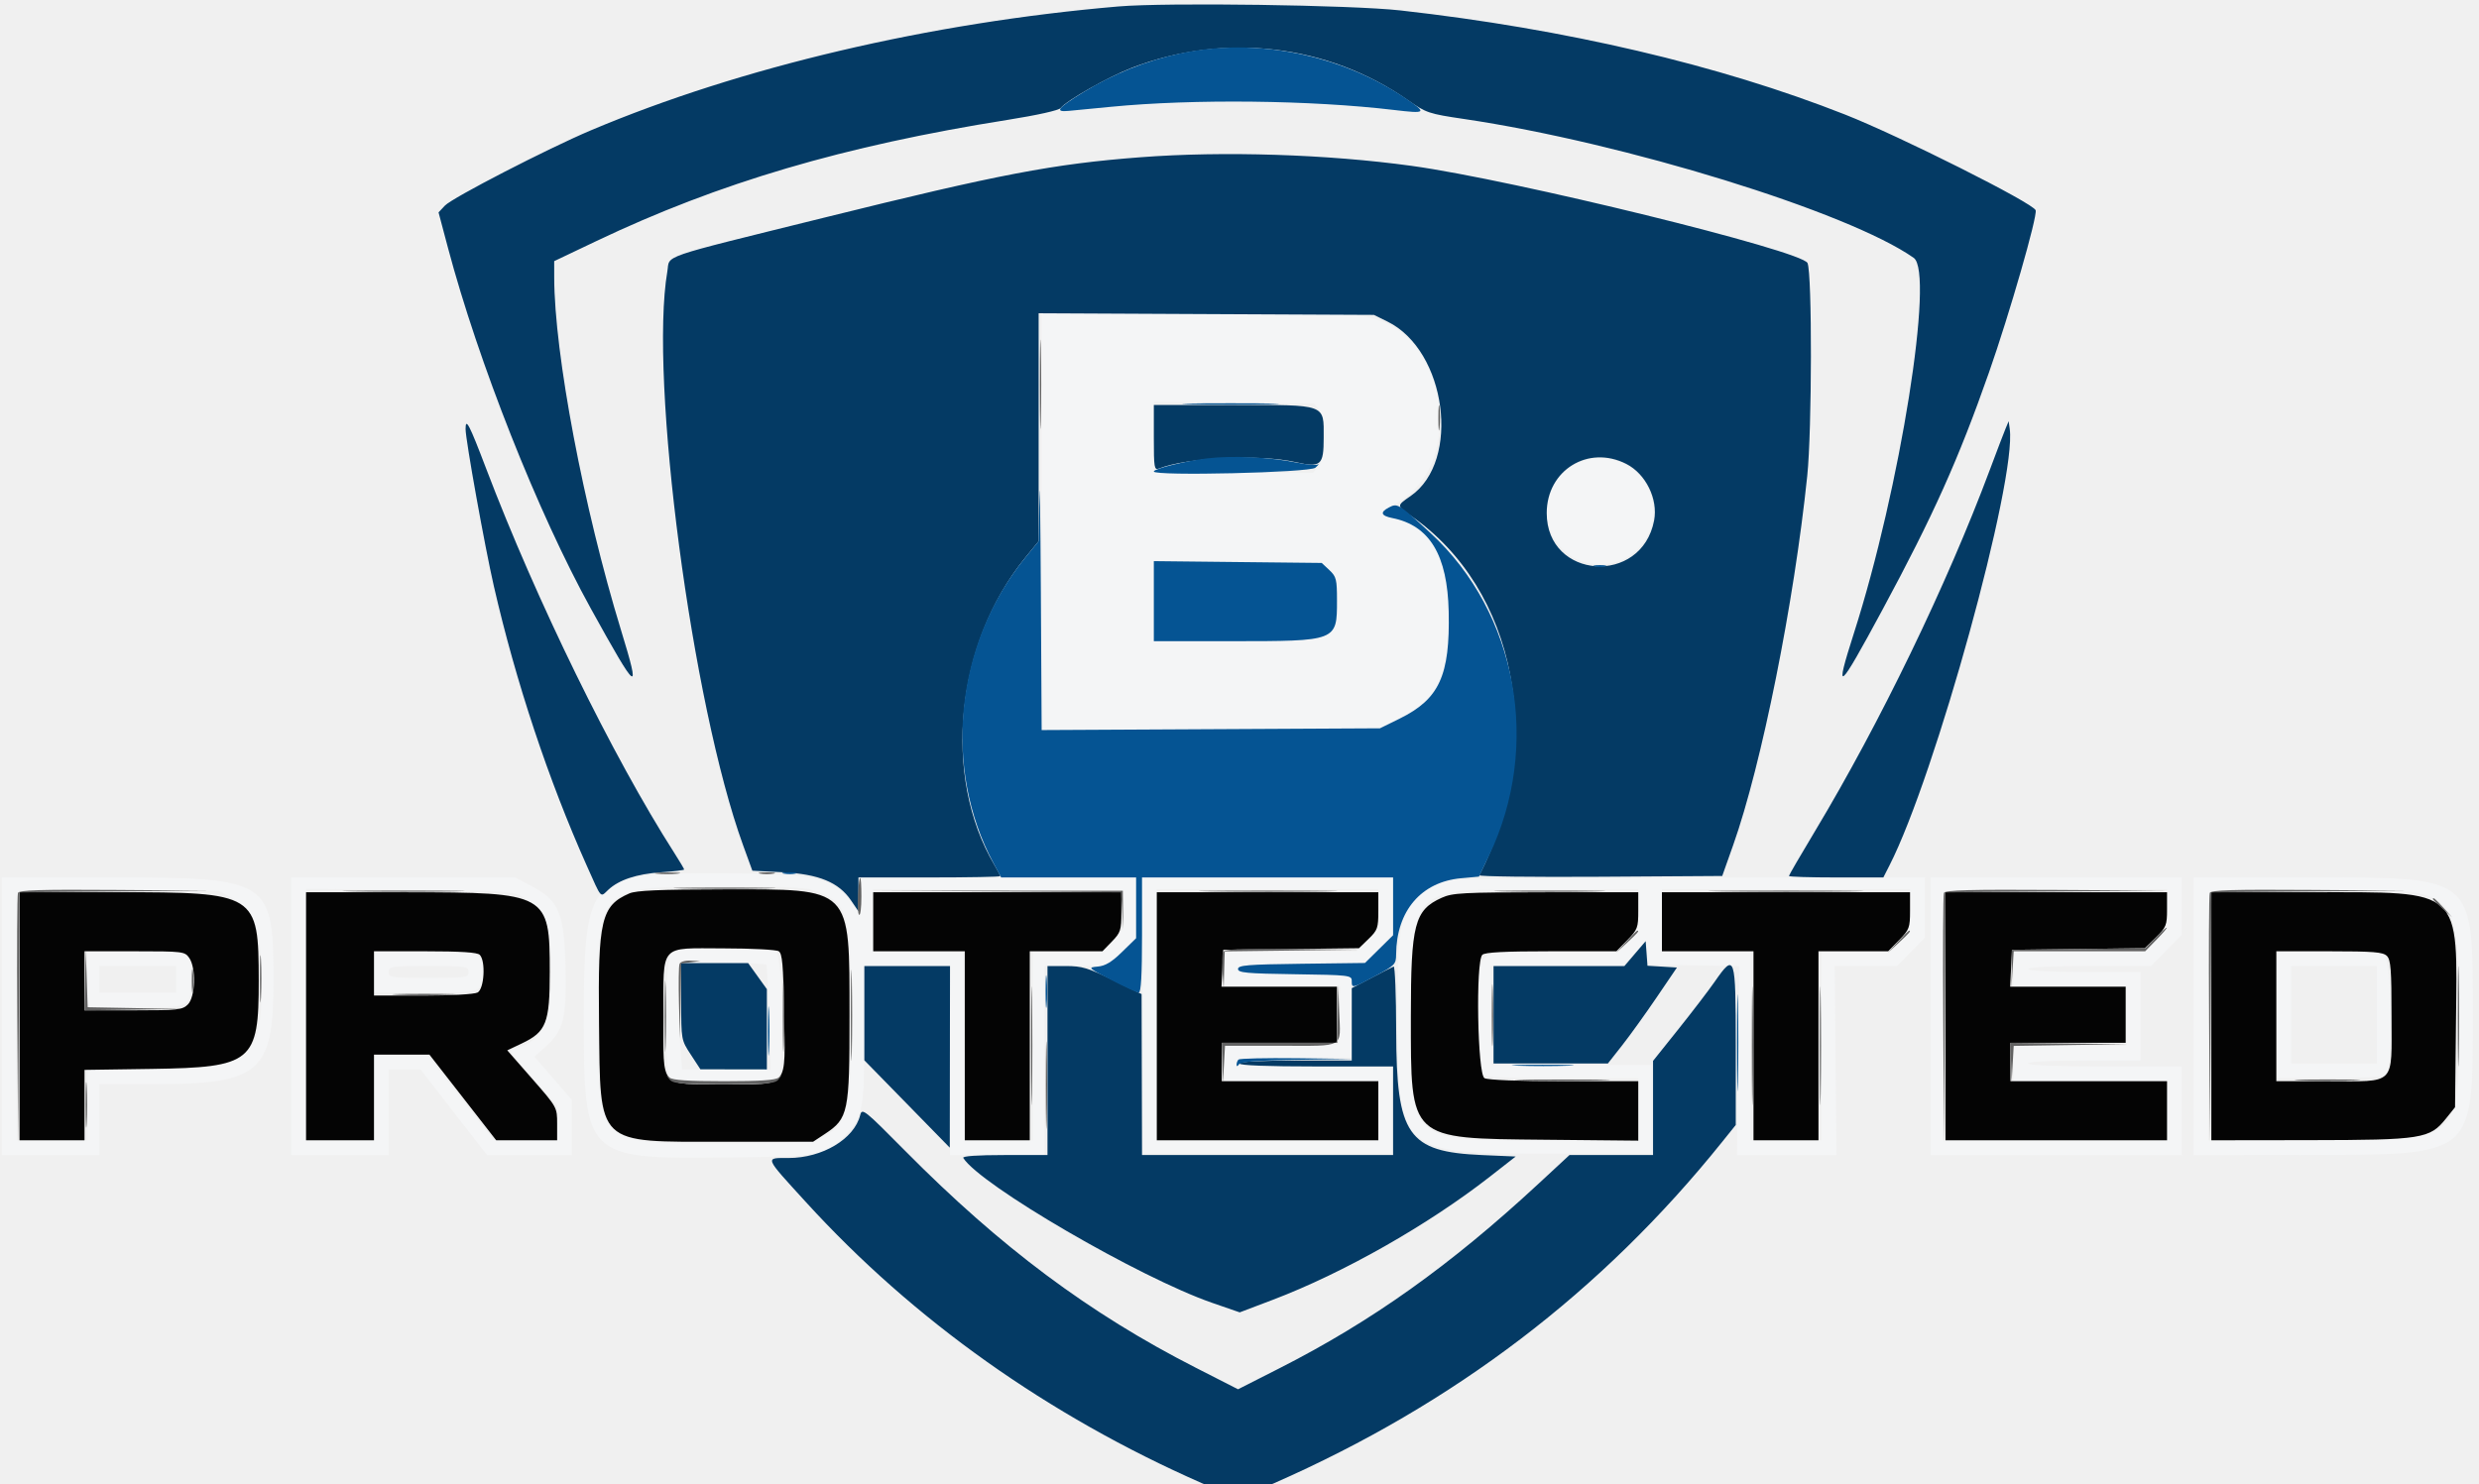
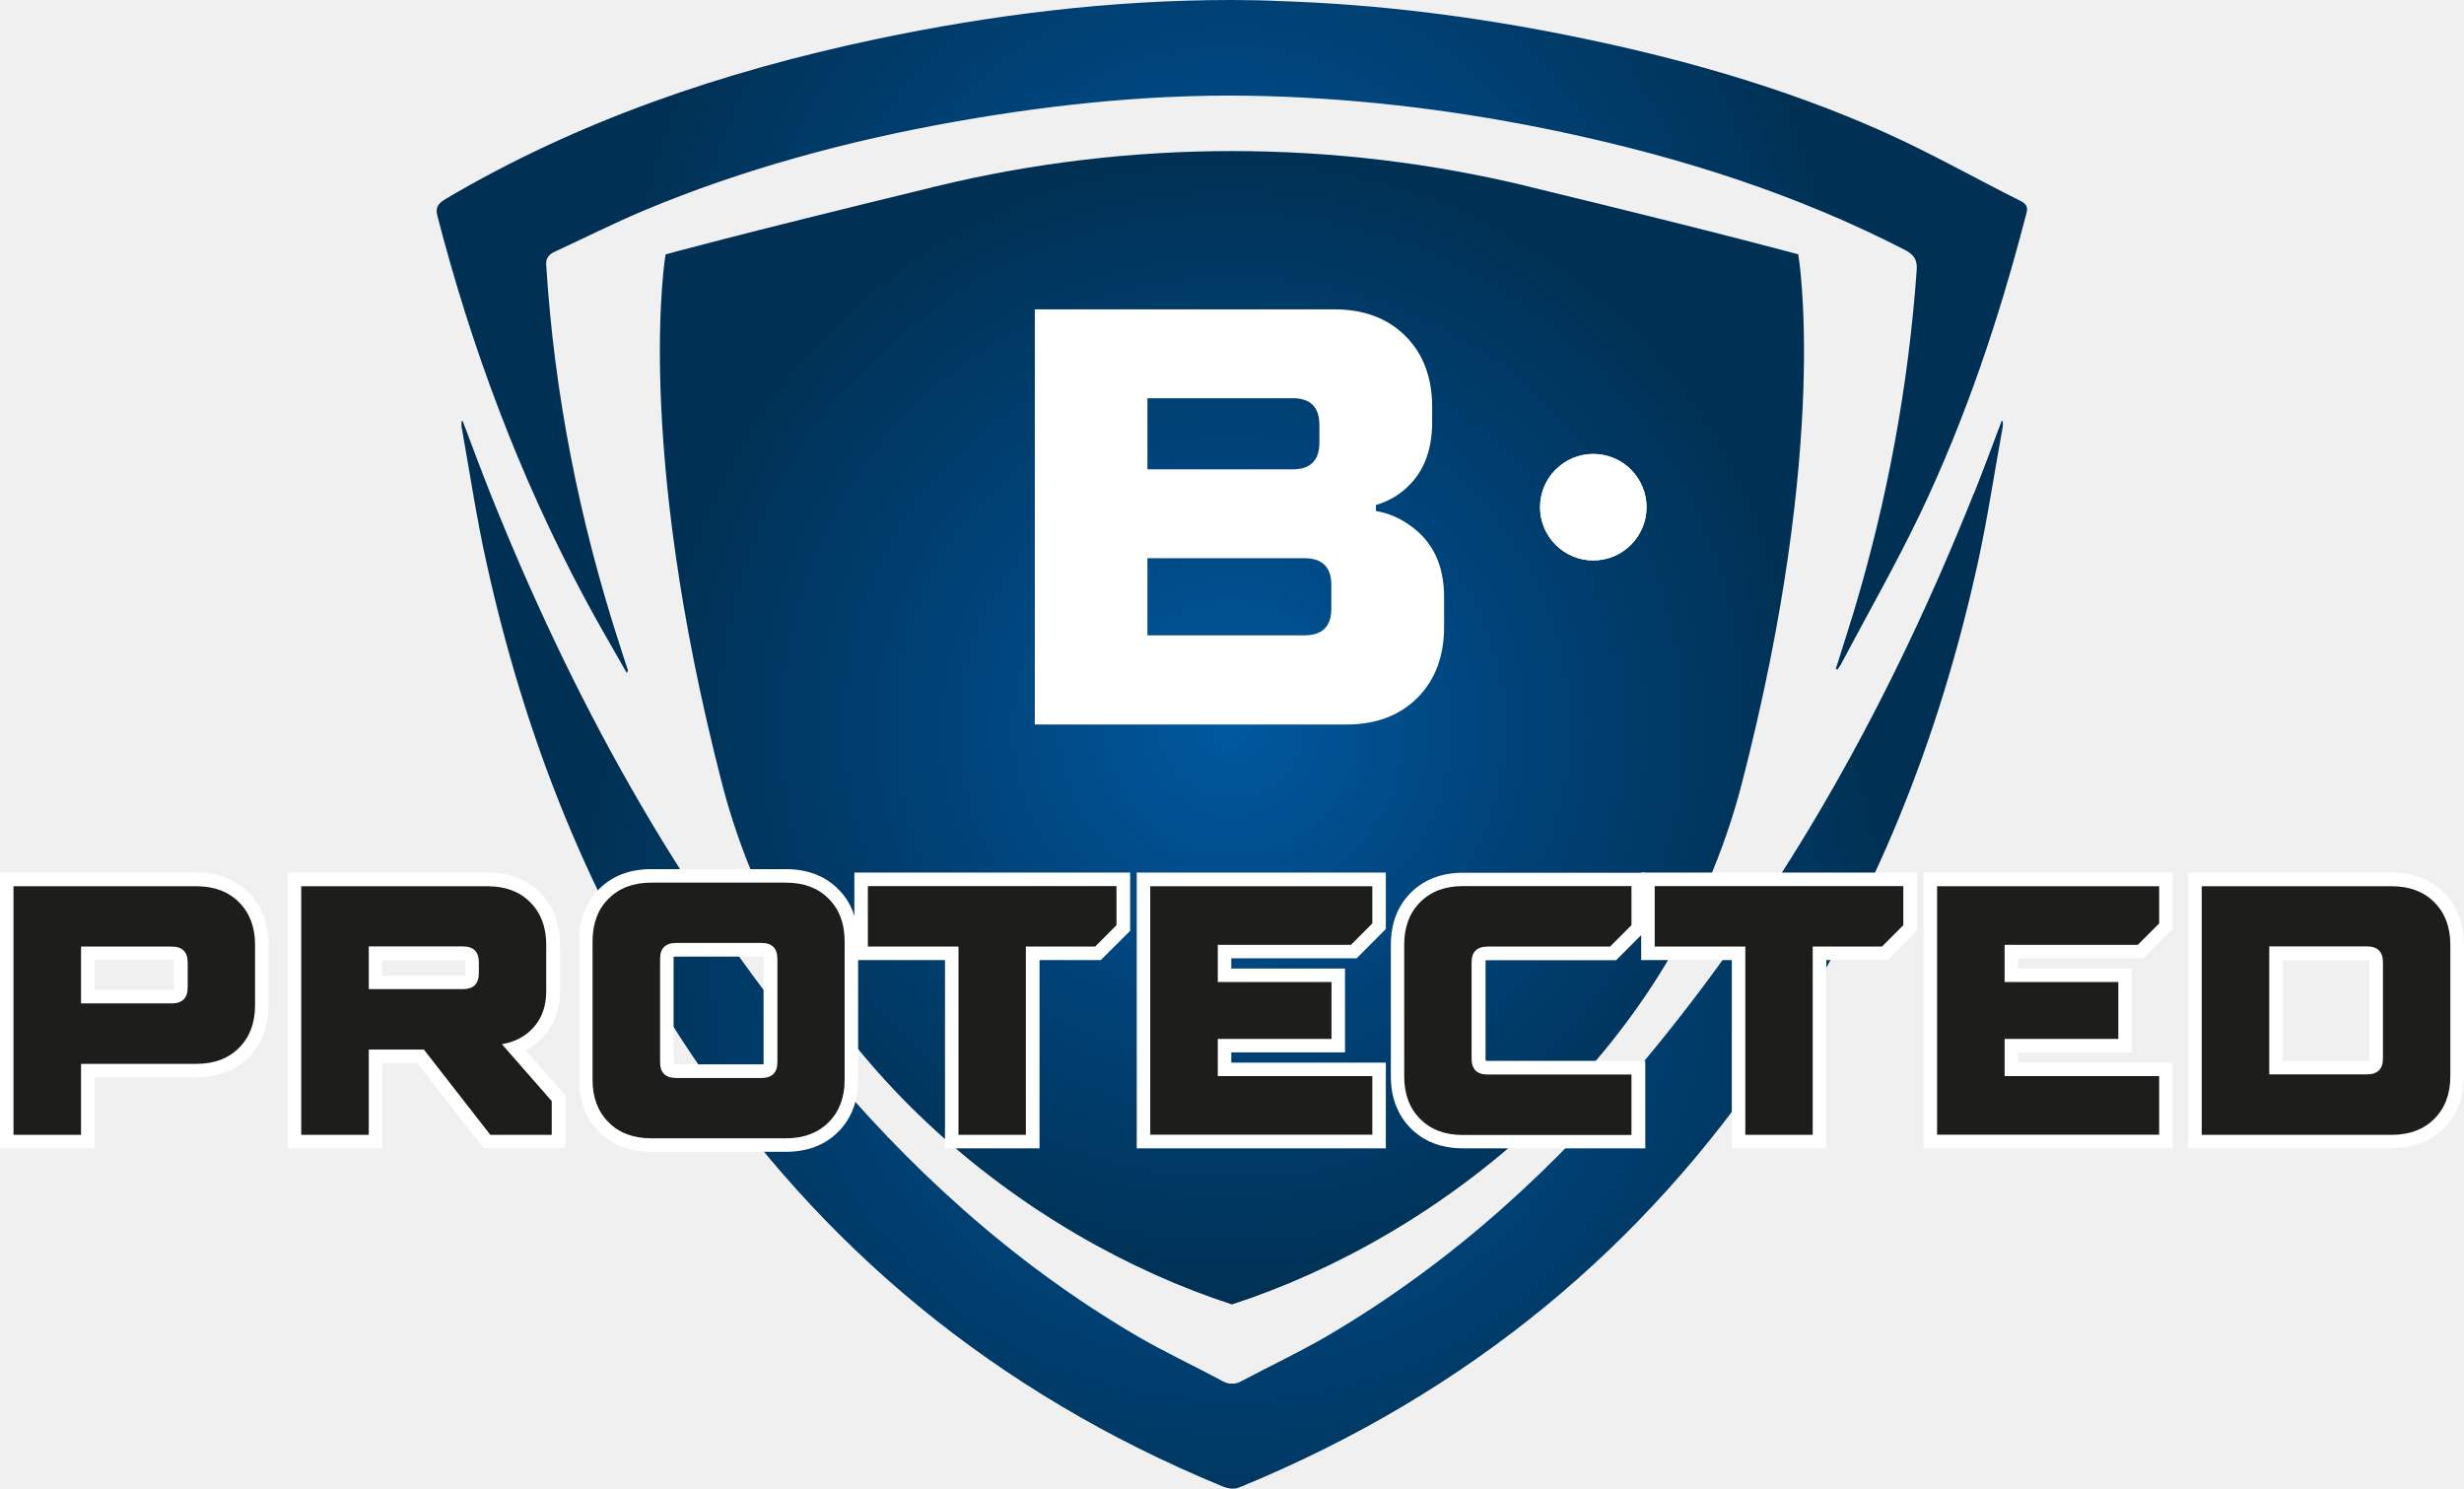
- <svg xmlns="http://www.w3.org/2000/svg" id="svg" version="1.1" width="284" height="170" viewBox="58, 114, 284, 170">
-   <g id="svgg">
-     <path id="path0" d="M177.327 173.789 L 177.327 197.662 196.708 197.562 L 216.090 197.462 218.354 196.347 C 222.895 194.111,224.138 191.393,223.971 184.067 C 223.823 177.614,221.776 174.220,217.518 173.368 C 216.009 173.066,216.119 172.724,218.079 171.618 C 225.646 167.347,224.072 153.192,215.743 150.619 C 213.557 149.944,212.739 149.915,195.396 149.915 L 177.327 149.915 177.327 173.789 M209.167 161.036 C 210.119 162.211,210.085 166.062,209.112 167.298 L 208.411 168.190 199.299 168.190 L 190.186 168.190 190.186 164.113 L 190.186 160.037 199.354 160.137 L 208.521 160.237 209.167 161.036 M238.512 167.188 C 232.831 170.189,234.909 178.680,241.324 178.680 C 246.698 178.680,249.428 172.337,245.748 168.402 C 243.927 166.453,240.873 165.941,238.512 167.188 M210.295 179.331 C 211.090 180.079,211.168 180.390,211.168 182.822 C 211.168 187.480,211.183 187.474,199.069 187.477 L 190.186 187.479 190.186 182.891 L 190.186 178.303 199.804 178.407 L 209.422 178.511 210.295 179.331 M133.672 214.176 C 125.672 214.759,124.870 216.263,124.881 230.665 C 124.892 246.691,125.019 246.815,141.142 246.638 C 152.110 246.518,152.478 246.455,154.588 244.345 C 156.881 242.052,157.022 241.372,157.022 232.593 L 157.022 224.704 161.929 224.704 L 166.836 224.704 166.836 235.533 L 166.836 246.362 172.250 246.362 L 177.665 246.362 177.665 235.533 L 177.665 224.704 181.233 224.704 L 184.801 224.704 186.478 223.135 L 188.156 221.566 188.156 218.059 L 188.156 214.552 172.420 214.552 L 156.684 214.552 156.664 216.836 C 156.647 218.743,156.577 219.014,156.241 218.476 C 153.947 214.809,152.537 214.313,143.824 214.106 C 140.008 214.016,135.440 214.047,133.672 214.176 M58.206 230.457 L 58.206 246.362 63.790 246.362 L 69.374 246.362 69.374 242.301 L 69.374 238.240 75.823 238.240 C 87.727 238.240,89.319 236.869,89.333 226.604 C 89.348 214.801,88.967 214.552,70.900 214.552 L 58.206 214.552 58.206 230.457 M91.371 230.457 L 91.371 246.362 96.954 246.362 L 102.538 246.362 102.538 241.455 L 102.538 236.548 104.355 236.548 L 106.171 236.548 109.983 241.455 L 113.795 246.362 118.657 246.362 L 123.519 246.362 123.519 243.205 L 123.519 240.047 121.373 237.572 L 119.226 235.097 120.507 233.940 C 122.569 232.077,122.911 230.708,122.783 224.815 C 122.650 218.646,122.022 217.168,118.822 215.497 L 117.012 214.552 104.191 214.552 L 91.371 214.552 91.371 230.457 M188.914 230.372 L 189.002 246.193 203.215 246.193 L 217.428 246.193 217.428 241.286 L 217.428 236.379 208.545 236.289 C 200.959 236.212,199.662 236.125,199.662 235.697 C 199.662 235.270,200.653 235.195,206.261 235.195 L 212.860 235.195 212.860 230.464 L 212.860 225.734 206.345 225.642 C 200.821 225.564,199.831 225.473,199.831 225.042 C 199.831 224.610,200.910 224.521,207.151 224.444 L 214.471 224.353 216.034 222.681 L 217.597 221.010 217.597 217.781 L 217.597 214.552 203.212 214.552 L 188.826 214.552 188.914 230.372 M223.265 215.034 C 218.602 216.698,218.105 218.153,218.105 230.118 C 218.105 246.207,218.089 246.193,235.871 246.193 L 247.208 246.193 247.208 241.117 L 247.208 236.041 238.071 236.041 L 228.934 236.041 228.841 230.372 L 228.748 224.704 236.302 224.704 L 243.856 224.704 245.194 223.330 L 246.531 221.956 246.701 223.245 L 246.870 224.535 252.073 224.628 L 257.277 224.722 257.131 235.542 L 256.985 246.362 262.685 246.362 L 268.386 246.362 268.288 235.533 L 268.190 224.703 271.756 224.704 L 275.322 224.704 276.916 223.085 L 278.511 221.466 278.511 218.009 L 278.511 214.552 251.523 214.566 C 229.863 214.578,224.284 214.671,223.265 215.034 M279.188 230.457 L 279.188 246.362 293.570 246.362 L 307.953 246.362 307.953 241.286 L 307.953 236.210 299.154 236.210 C 293.514 236.210,290.355 236.088,290.355 235.871 C 290.355 235.658,292.724 235.533,296.785 235.533 L 303.215 235.533 303.215 230.457 L 303.215 225.381 296.785 225.381 C 292.724 225.381,290.355 225.256,290.355 225.042 C 290.355 224.828,292.925 224.704,297.389 224.704 L 304.422 224.704 306.188 222.917 L 307.953 221.129 307.953 217.840 L 307.953 214.552 293.570 214.552 L 279.188 214.552 279.188 230.457 M309.306 230.457 L 309.306 246.362 322.081 246.347 C 341.664 246.324,341.286 246.641,341.286 230.288 C 341.286 214.159,341.759 214.552,322.346 214.552 L 309.306 214.552 309.306 230.457 M150.965 215.957 C 155.163 217.381,155.499 218.405,155.499 229.780 C 155.499 245.333,155.809 245.008,140.980 245.008 C 126.128 245.008,126.565 245.455,126.565 230.285 C 126.565 215.319,126.257 215.637,140.812 215.594 C 146.787 215.576,150.201 215.698,150.965 215.957 M84.598 216.925 C 87.113 218.333,87.768 219.932,87.929 225.060 C 88.253 235.370,86.986 236.529,75.381 236.541 L 68.020 236.548 68.020 240.609 L 68.020 244.670 63.959 244.670 L 59.898 244.670 59.898 230.513 C 59.898 222.727,60.009 216.246,60.144 216.111 C 60.279 215.976,65.495 215.912,71.735 215.970 L 83.080 216.074 84.598 216.925 M117.597 216.636 C 120.531 218.261,121.151 219.790,121.151 225.414 C 121.151 231.095,120.142 233.317,117.233 234.047 C 116.139 234.321,116.048 234.149,119.120 237.625 L 121.827 240.689 121.827 242.680 L 121.827 244.670 118.190 244.646 L 114.552 244.622 110.823 239.824 L 107.094 235.025 103.970 234.928 L 100.846 234.831 100.846 239.750 L 100.846 244.670 96.954 244.670 L 93.063 244.670 93.063 230.268 L 93.063 215.865 104.822 215.970 C 115.018 216.061,116.717 216.149,117.597 216.636 M186.735 218.242 C 186.834 220.346,186.800 220.447,185.566 221.711 L 184.296 223.012 180.304 223.012 L 176.311 223.012 176.311 233.841 L 176.311 244.670 172.424 244.670 L 168.537 244.670 168.448 233.926 L 168.359 223.181 163.198 223.088 L 158.037 222.994 158.037 219.446 L 158.037 215.898 172.335 215.986 L 186.633 216.074 186.735 218.242 M215.905 218.175 C 215.905 220.337,215.845 220.507,214.652 221.729 L 213.399 223.012 205.853 223.012 L 198.308 223.012 198.308 225.042 L 198.308 227.073 204.919 227.073 L 211.530 227.073 211.434 230.372 L 211.337 233.672 204.822 233.764 L 198.308 233.856 198.308 235.879 L 198.308 237.902 207.107 237.902 L 215.905 237.902 215.905 241.286 L 215.905 244.670 203.215 244.670 L 190.525 244.670 190.525 230.288 L 190.525 215.905 203.215 215.905 L 215.905 215.905 215.905 218.175 M245.685 218.343 C 245.685 220.626,245.617 220.851,244.604 221.896 L 243.522 223.012 236.219 223.012 C 226.568 223.012,227.411 222.304,227.411 230.408 C 227.411 234.891,227.530 236.870,227.817 237.157 C 228.112 237.452,230.615 237.563,236.954 237.563 L 245.685 237.563 245.685 241.117 L 245.685 244.670 235.110 244.663 C 219.147 244.651,219.628 245.098,219.628 230.288 C 219.628 219.169,220.238 217.206,223.949 216.388 C 224.457 216.276,225.025 216.134,225.212 216.072 C 225.398 216.009,230.080 215.947,235.618 215.932 L 245.685 215.905 245.685 218.343 M276.819 218.343 C 276.819 220.626,276.750 220.851,275.737 221.896 L 274.656 223.012 270.661 223.012 L 266.667 223.012 266.667 233.841 L 266.667 244.670 262.606 244.670 L 258.545 244.670 258.545 233.841 L 258.545 223.012 253.469 223.012 L 248.393 223.012 248.393 219.459 L 248.393 215.905 262.606 215.905 L 276.819 215.905 276.819 218.343 M306.261 218.175 C 306.261 220.337,306.201 220.507,305.007 221.729 L 303.754 223.012 296.209 223.012 L 288.663 223.012 288.663 225.042 L 288.663 227.073 295.093 227.073 L 301.523 227.073 301.523 230.457 L 301.523 233.841 295.093 233.841 L 288.663 233.841 288.663 235.871 L 288.663 237.902 297.462 237.902 L 306.261 237.902 306.261 241.286 L 306.261 244.670 293.401 244.670 L 280.541 244.670 280.541 230.513 C 280.541 222.727,280.643 216.255,280.767 216.131 C 280.891 216.007,286.678 215.905,293.627 215.905 L 306.261 215.905 306.261 218.175 M334.755 216.289 C 339.158 217.232,339.767 218.987,339.735 230.626 C 339.696 245.074,340.182 244.670,322.854 244.670 L 310.998 244.670 310.998 230.513 C 310.998 222.727,311.100 216.255,311.224 216.131 C 311.623 215.732,332.820 215.875,334.755 216.289 M134.941 223.039 C 134.196 223.473,134.024 236.765,134.755 237.496 C 135.039 237.780,136.898 237.902,140.948 237.902 C 144.997 237.902,146.856 237.780,147.140 237.496 C 147.921 236.715,147.694 223.453,146.892 223.024 C 146.040 222.568,135.727 222.581,134.941 223.039 M68.020 226.227 L 68.020 229.442 73.536 229.442 C 80.032 229.442,79.865 229.528,79.865 226.171 C 79.865 222.993,79.903 223.012,73.288 223.012 L 68.020 223.012 68.020 226.227 M100.846 225.359 L 100.846 227.750 106.701 227.750 C 113.238 227.750,113.370 227.706,113.362 225.567 C 113.353 223.175,113.402 223.193,106.781 223.075 L 100.846 222.968 100.846 225.359 M319.007 223.237 C 318.883 223.362,318.782 226.636,318.782 230.513 L 318.782 237.563 324.788 237.558 C 328.092 237.555,331.024 237.409,331.303 237.232 C 332.179 236.678,332.043 224.142,331.154 223.492 C 330.464 222.988,319.487 222.757,319.007 223.237 M145.798 224.549 C 145.860 224.603,145.997 227.325,146.103 230.598 L 146.295 236.548 141.218 236.548 L 136.141 236.548 135.924 233.756 C 135.660 230.371,135.634 224.546,135.881 224.299 C 136.059 224.121,145.582 224.362,145.798 224.549 M78.173 226.227 L 78.173 227.750 73.773 227.750 L 69.374 227.750 69.374 226.227 L 69.374 224.704 73.773 224.704 L 78.173 224.704 78.173 226.227 M111.675 225.381 C 111.675 226.024,111.450 226.058,107.107 226.058 C 102.764 226.058,102.538 226.024,102.538 225.381 C 102.538 224.737,102.764 224.704,107.107 224.704 C 111.450 224.704,111.675 224.737,111.675 225.381 M330.288 230.288 L 330.288 235.871 325.381 235.871 L 320.474 235.871 320.474 230.288 L 320.474 224.704 325.381 224.704 L 330.288 224.704 330.288 230.288 " stroke="none" fill="#f4f5f6" fill-rule="evenodd" />
-     <path id="path1" d="M186.125 114.740 C 164.535 116.588,142.853 121.682,125.689 128.937 C 120.725 131.036,109.814 136.663,108.972 137.559 L 108.241 138.337 109.306 142.350 C 112.803 155.526,119.628 172.769,125.697 183.756 C 131.078 193.498,131.461 193.771,129.147 186.217 C 124.863 172.226,121.507 154.517,121.492 145.821 L 121.489 143.926 126.311 141.630 C 140.373 134.934,154.688 130.714,173.425 127.739 C 176.821 127.200,179.311 126.644,179.517 126.378 C 180.181 125.520,184.941 122.826,187.641 121.782 C 198.239 117.680,210.101 119.065,219.289 125.475 C 221.389 126.940,221.681 127.039,225.719 127.635 C 244.071 130.348,269.786 138.292,277.242 143.552 C 279.627 145.234,275.683 170.011,270.404 186.509 C 268.101 193.705,268.557 193.340,273.632 183.926 C 279.478 173.083,282.363 166.654,285.861 156.684 C 288.203 150.006,291.430 138.790,291.209 138.095 C 290.952 137.285,275.684 129.616,269.374 127.127 C 254.951 121.440,237.367 117.320,218.443 115.196 C 212.860 114.569,191.620 114.269,186.125 114.740 M188.663 132.020 C 178.702 132.777,172.477 133.966,152.447 138.934 C 133.117 143.728,134.785 143.156,134.453 145.100 C 132.345 157.437,137.268 194.739,143.132 210.866 L 144.192 213.779 147.663 213.956 C 151.798 214.167,154.086 215.107,155.486 217.168 L 156.345 218.431 156.345 216.491 L 156.345 214.552 164.467 214.552 C 168.934 214.552,172.589 214.484,172.589 214.402 C 172.589 214.319,172.281 213.730,171.904 213.092 C 165.921 202.950,167.457 187.719,175.453 177.903 L 176.988 176.019 176.988 162.959 L 176.988 149.899 196.193 149.992 L 215.398 150.085 216.964 150.856 C 223.725 154.187,225.394 166.840,219.600 170.844 C 217.983 171.962,217.982 171.956,219.640 173.105 C 231.776 181.515,235.161 199.292,227.484 214.302 C 227.412 214.443,233.641 214.519,241.328 214.471 L 255.303 214.382 256.562 210.829 C 259.814 201.647,263.538 183.071,265.042 168.528 C 265.586 163.264,265.610 145.392,265.074 144.144 C 264.469 142.734,231.403 134.614,219.727 133.008 C 210.030 131.674,198.168 131.297,188.663 132.020 M190.186 164.165 C 190.186 167.608,190.236 167.904,190.778 167.689 C 194.008 166.410,202.279 166.023,206.430 166.957 C 209.331 167.610,209.645 167.336,209.645 164.152 C 209.645 160.257,210.058 160.406,199.271 160.406 L 190.186 160.406 190.186 164.165 M111.337 163.168 C 111.337 164.403,113.546 176.678,114.575 181.163 C 117.094 192.139,120.828 203.373,125.232 213.226 C 126.958 217.088,126.746 216.848,127.671 215.979 C 128.897 214.827,130.930 214.152,133.750 213.958 C 135.196 213.859,136.379 213.716,136.379 213.641 C 136.379 213.566,135.864 212.699,135.235 211.715 C 128.209 200.732,119.446 182.823,113.688 167.682 C 111.759 162.610,111.337 161.799,111.337 163.168 M287.763 163.113 C 287.568 163.579,286.754 165.711,285.955 167.851 C 281.035 181.018,273.379 196.846,265.944 209.223 C 264.294 211.969,262.944 214.291,262.944 214.384 C 262.944 214.476,265.378 214.552,268.352 214.552 L 273.760 214.552 274.460 213.179 C 279.721 202.866,289.046 169.017,288.240 163.158 L 288.117 162.267 287.763 163.113 M244.317 167.167 C 246.547 168.304,247.966 171.192,247.499 173.643 C 246.069 181.152,235.190 180.400,235.196 172.793 C 235.200 167.877,239.957 164.943,244.317 167.167 M245.314 223.278 L 244.098 224.704 236.600 224.704 L 229.103 224.704 229.103 230.288 L 229.103 235.871 235.652 235.871 L 242.201 235.871 243.841 233.785 C 244.743 232.637,246.523 230.162,247.797 228.285 L 250.114 224.873 248.426 224.771 L 246.738 224.670 246.635 223.261 L 246.531 221.853 245.314 223.278 M136.041 228.769 C 136.041 233.166,136.042 233.174,137.140 234.854 L 138.240 236.536 142.047 236.542 L 145.854 236.548 145.854 231.950 L 145.854 227.353 144.782 225.859 L 143.709 224.365 139.875 224.365 L 136.041 224.365 136.041 228.769 M157.022 230.104 L 157.022 235.504 161.916 240.510 L 166.809 245.516 166.822 235.110 L 166.836 224.704 161.929 224.704 L 157.022 224.704 157.022 230.104 M178.003 235.533 L 178.003 246.362 173.076 246.362 C 169.965 246.362,168.225 246.484,168.353 246.692 C 170.255 249.769,188.546 260.419,196.882 263.304 L 200.025 264.391 203.820 262.950 C 211.889 259.886,221.592 254.379,228.693 248.834 L 231.641 246.531 227.750 246.362 C 219.284 245.994,217.974 244.101,217.951 232.205 C 217.942 228.049,217.812 224.698,217.660 224.760 C 217.508 224.822,216.366 225.406,215.123 226.058 L 212.862 227.242 212.861 231.387 L 212.860 235.533 206.430 235.533 C 202.369 235.533,200.000 235.658,200.000 235.871 C 200.000 236.088,203.158 236.210,208.799 236.210 L 217.597 236.210 217.597 241.286 L 217.597 246.362 203.215 246.362 L 188.832 246.362 188.807 237.140 L 188.782 227.919 185.503 226.311 C 182.657 224.916,181.945 224.704,180.114 224.704 L 178.003 224.704 178.003 235.533 M254.444 226.493 C 253.771 227.463,251.905 229.903,250.299 231.915 L 247.377 235.572 247.377 240.967 L 247.377 246.362 242.590 246.362 L 237.802 246.362 234.214 249.687 C 224.153 259.012,215.132 265.437,204.570 270.799 L 199.834 273.204 194.933 270.704 C 182.795 264.513,172.640 256.932,161.733 245.917 C 157.000 241.137,156.758 240.945,156.545 241.791 C 155.860 244.522,152.216 246.701,148.332 246.701 C 145.592 246.701,145.496 246.457,150.345 251.773 C 162.668 265.282,178.046 276.201,195.679 283.960 C 199.410 285.602,200.251 285.602,203.976 283.963 C 224.626 274.876,241.520 262.007,255.265 244.893 L 256.853 242.916 256.853 233.810 C 256.853 223.441,256.759 223.158,254.444 226.493 " stroke="none" fill="#043a64" fill-rule="evenodd" />
-     <path id="path2" d="M130.102 216.381 C 126.877 217.786,126.494 219.411,126.626 231.134 C 126.787 245.422,126.177 244.839,140.972 244.839 L 151.149 244.839 152.522 243.931 C 155.182 242.171,155.331 241.452,155.323 230.435 C 155.311 215.510,155.699 215.898,140.841 215.918 C 133.538 215.928,130.878 216.043,130.102 216.381 M60.237 230.457 L 60.237 244.670 63.959 244.670 L 67.682 244.670 67.682 240.637 L 67.682 236.604 75.381 236.491 C 86.901 236.323,87.654 235.702,87.641 226.374 C 87.626 216.396,87.383 216.244,71.415 216.244 L 60.237 216.244 60.237 230.457 M93.063 230.457 L 93.063 244.670 96.954 244.670 L 100.846 244.670 100.846 239.763 L 100.846 234.856 104.022 234.856 L 107.198 234.856 111.021 239.763 L 114.845 244.670 118.336 244.670 L 121.827 244.670 121.827 242.781 C 121.827 240.895,121.823 240.887,118.971 237.628 L 116.114 234.364 117.770 233.577 C 120.589 232.237,120.981 231.232,120.981 225.356 C 120.981 216.396,120.740 216.261,104.653 216.251 L 93.063 216.244 93.063 230.457 M158.037 219.628 L 158.037 223.012 163.283 223.012 L 168.528 223.012 168.528 233.841 L 168.528 244.670 172.250 244.670 L 175.973 244.670 175.973 233.841 L 175.973 223.012 180.137 223.012 L 184.300 223.012 185.382 221.896 C 186.380 220.866,186.464 220.605,186.464 218.512 L 186.464 216.244 172.250 216.244 L 158.037 216.244 158.037 219.628 M190.525 230.457 L 190.525 244.670 203.215 244.670 L 215.905 244.670 215.905 241.286 L 215.905 237.902 206.937 237.902 L 197.970 237.902 197.970 235.702 L 197.970 233.503 204.569 233.503 L 211.168 233.503 211.168 230.288 L 211.168 227.073 204.552 227.073 L 197.937 227.073 198.038 224.958 L 198.139 222.843 205.913 222.751 L 213.687 222.660 214.796 221.585 C 215.818 220.594,215.905 220.343,215.905 218.377 L 215.905 216.244 203.215 216.244 L 190.525 216.244 190.525 230.457 M223.148 216.888 C 220.049 218.296,219.632 219.906,219.632 230.457 C 219.632 244.711,219.353 244.453,234.941 244.607 L 245.685 244.713 245.685 241.307 L 245.685 237.902 237.203 237.902 C 232.003 237.902,228.467 237.766,228.066 237.552 C 227.264 237.123,227.037 224.198,227.817 223.418 C 228.109 223.127,230.336 223.012,235.701 223.012 L 243.179 223.012 244.432 221.729 C 245.605 220.527,245.685 220.311,245.685 218.344 L 245.685 216.244 235.110 216.251 C 225.529 216.258,224.404 216.318,223.148 216.888 M248.393 219.628 L 248.393 223.012 253.638 223.012 L 258.883 223.012 258.883 233.841 L 258.883 244.670 262.606 244.670 L 266.328 244.670 266.328 233.841 L 266.328 223.012 270.320 223.012 L 274.313 223.012 275.566 221.729 C 276.739 220.527,276.819 220.311,276.819 218.344 L 276.819 216.244 262.606 216.244 L 248.393 216.244 248.393 219.628 M280.880 230.457 L 280.880 244.670 293.570 244.670 L 306.261 244.670 306.261 241.286 L 306.261 237.902 297.293 237.902 L 288.325 237.902 288.325 235.702 L 288.325 233.503 294.924 233.503 L 301.523 233.503 301.523 230.288 L 301.523 227.073 294.908 227.073 L 288.293 227.073 288.393 224.958 L 288.494 222.843 296.101 222.751 L 303.708 222.660 304.984 221.414 C 306.170 220.255,306.261 220.028,306.261 218.205 L 306.261 216.244 293.570 216.244 L 280.880 216.244 280.880 230.457 M311.337 230.457 L 311.337 244.670 322.589 244.655 C 335.481 244.638,336.356 244.500,338.213 242.186 L 339.255 240.886 339.359 231.357 C 339.529 215.585,340.259 216.248,322.758 216.246 L 311.337 216.244 311.337 230.457 M147.208 223.004 C 147.625 223.267,147.734 224.511,147.821 229.965 C 147.962 238.927,148.532 238.240,140.959 238.240 C 133.436 238.240,134.010 238.883,134.010 230.457 C 134.010 222.037,133.449 222.672,140.882 222.679 C 144.082 222.681,146.929 222.828,147.208 223.004 M79.676 223.764 C 80.481 224.913,80.387 228.242,79.526 229.103 C 78.904 229.725,78.398 229.780,73.266 229.780 L 67.682 229.780 67.682 226.396 L 67.682 223.012 73.416 223.012 C 78.957 223.012,79.167 223.037,79.676 223.764 M112.961 223.418 C 113.663 224.120,113.479 227.328,112.713 227.738 C 112.337 227.939,109.669 228.088,106.452 228.088 L 100.846 228.088 100.846 225.550 L 100.846 223.012 106.701 223.012 C 110.803 223.012,112.677 223.133,112.961 223.418 M331.448 223.544 C 331.894 223.990,331.980 225.107,331.980 230.462 C 331.980 238.526,332.596 237.902,324.629 237.902 L 318.782 237.902 318.782 230.457 L 318.782 223.012 324.849 223.012 C 329.913 223.012,331.004 223.100,331.448 223.544 " stroke="none" fill="#040404" fill-rule="evenodd" />
-     <path id="path3" d="M193.232 120.118 C 189.349 120.943,185.504 122.478,182.146 124.545 C 179.119 126.408,178.760 126.867,180.457 126.705 C 181.062 126.647,183.232 126.437,185.279 126.238 C 194.728 125.319,208.210 125.471,217.710 126.604 C 221.414 127.046,221.512 126.950,219.062 125.289 C 211.599 120.229,201.871 118.281,193.232 120.118 M194.501 160.321 C 196.967 160.378,201.003 160.378,203.469 160.321 C 205.935 160.263,203.917 160.215,198.985 160.215 C 194.052 160.215,192.035 160.263,194.501 160.321 M177.069 171.004 L 176.988 176.019 175.453 177.903 C 167.427 187.756,165.955 202.002,171.833 212.944 L 172.696 214.552 180.426 214.552 L 188.156 214.552 188.156 218.033 L 188.156 221.514 186.548 223.087 C 185.364 224.245,184.629 224.688,183.756 224.766 C 182.594 224.871,182.624 224.900,185.331 226.311 C 186.848 227.102,188.257 227.750,188.461 227.750 C 188.718 227.750,188.832 225.714,188.832 221.151 L 188.832 214.552 203.215 214.552 L 217.597 214.552 217.597 217.864 L 217.597 221.176 215.985 222.764 L 214.373 224.352 207.102 224.443 C 200.905 224.521,199.831 224.610,199.831 225.042 C 199.831 225.473,200.821 225.564,206.345 225.642 C 212.579 225.730,212.860 225.763,212.860 226.403 C 212.860 227.287,212.910 227.276,215.611 225.817 C 217.806 224.632,217.936 224.494,217.944 223.364 C 217.978 218.383,220.819 215.055,225.391 214.641 L 227.432 214.456 228.586 212.050 C 234.604 199.503,231.836 184.247,221.877 175.080 C 218.202 171.697,218.103 171.636,217.111 172.156 C 216.067 172.703,216.201 173.105,217.518 173.368 C 221.781 174.221,223.825 177.614,223.966 184.076 C 224.126 191.414,222.892 194.112,218.354 196.347 L 216.090 197.462 196.712 197.562 L 177.333 197.662 177.242 181.826 C 177.192 173.116,177.114 168.246,177.069 171.004 M196.285 166.528 C 193.796 166.828,190.186 167.717,190.186 168.030 C 190.186 168.577,208.080 168.159,208.693 167.597 C 209.048 167.272,209.179 167.103,208.984 167.223 C 208.789 167.343,207.708 167.249,206.581 167.015 C 203.576 166.389,199.170 166.181,196.285 166.528 M190.186 182.891 L 190.186 187.479 199.069 187.477 C 211.183 187.474,211.168 187.480,211.168 182.822 C 211.168 180.390,211.090 180.079,210.295 179.331 L 209.422 178.511 199.804 178.407 L 190.186 178.303 190.186 182.891 M240.694 178.913 C 241.019 178.999,241.552 178.999,241.878 178.913 C 242.204 178.828,241.937 178.759,241.286 178.759 C 240.635 178.759,240.368 178.828,240.694 178.913 M147.804 214.114 C 148.225 214.195,148.834 214.192,149.158 214.107 C 149.481 214.023,149.137 213.956,148.393 213.960 C 147.648 213.964,147.383 214.033,147.804 214.114 M177.785 227.580 C 177.784 229.255,177.841 229.983,177.912 229.198 C 177.983 228.413,177.984 227.042,177.914 226.152 C 177.844 225.263,177.786 225.905,177.785 227.580 M257.001 233.503 C 257.001 238.435,257.048 240.453,257.106 237.986 C 257.164 235.520,257.164 231.485,257.106 229.019 C 257.048 226.552,257.001 228.570,257.001 233.503 M145.987 232.149 C 145.987 234.662,146.040 235.690,146.105 234.433 C 146.171 233.177,146.171 231.121,146.105 229.865 C 146.040 228.608,145.987 229.636,145.987 232.149 M199.887 235.420 C 199.763 235.544,199.664 235.811,199.667 236.012 C 199.670 236.235,199.775 236.216,199.936 235.964 C 200.125 235.666,202.009 235.520,206.614 235.448 L 213.029 235.348 206.571 235.271 C 203.019 235.229,200.011 235.296,199.887 235.420 M231.912 236.124 C 233.549 236.186,236.138 236.185,237.665 236.123 C 239.191 236.060,237.851 236.009,234.687 236.010 C 231.523 236.010,230.274 236.061,231.912 236.124 " stroke="none" fill="#055493" fill-rule="evenodd" />
-     <path id="path4" d="M177.134 158.037 C 177.134 162.597,177.182 164.463,177.241 162.183 C 177.299 159.903,177.299 156.172,177.241 153.892 C 177.182 151.612,177.134 153.477,177.134 158.037 M222.784 161.929 C 222.786 163.232,222.847 163.723,222.920 163.021 C 222.994 162.319,222.992 161.253,222.918 160.652 C 222.843 160.052,222.783 160.626,222.784 161.929 M133.241 214.119 C 133.842 214.194,134.908 214.195,135.610 214.122 C 136.312 214.049,135.821 213.987,134.518 213.986 C 133.215 213.984,132.640 214.044,133.241 214.119 M145.093 214.114 C 145.512 214.194,146.197 214.194,146.616 214.114 C 147.035 214.033,146.692 213.967,145.854 213.967 C 145.017 213.967,144.674 214.033,145.093 214.114 M156.291 216.615 C 156.228 217.750,156.290 218.749,156.430 218.835 C 156.569 218.921,156.684 217.992,156.684 216.771 C 156.684 213.978,156.442 213.883,156.291 216.615 M136.315 215.820 C 138.978 215.877,143.242 215.877,145.790 215.820 C 148.338 215.762,146.159 215.715,140.948 215.716 C 135.736 215.716,133.651 215.763,136.315 215.820 M60.053 216.328 C 59.964 216.561,59.932 223.071,59.983 230.795 L 60.075 244.839 60.156 230.546 L 60.237 216.253 71.151 216.159 L 82.064 216.065 71.140 215.985 C 62.650 215.923,60.179 216.000,60.053 216.328 M98.562 216.158 C 101.679 216.214,106.781 216.214,109.898 216.158 C 113.016 216.103,110.465 216.057,104.230 216.057 C 97.995 216.057,95.444 216.103,98.562 216.158 M172.235 216.157 L 186.433 216.251 186.556 218.362 L 186.679 220.474 186.656 218.274 L 186.633 216.074 172.335 216.069 L 158.037 216.063 172.235 216.157 M196.892 216.159 C 200.487 216.214,206.274 216.213,209.752 216.159 C 213.229 216.104,210.288 216.059,203.215 216.059 C 196.142 216.059,193.297 216.104,196.892 216.159 M230.372 216.158 C 233.211 216.215,237.855 216.215,240.694 216.158 C 243.532 216.102,241.210 216.055,235.533 216.055 C 229.856 216.055,227.534 216.102,230.372 216.158 M255.415 216.159 C 259.370 216.213,265.842 216.213,269.797 216.159 C 273.752 216.105,270.516 216.060,262.606 216.060 C 254.695 216.060,251.459 216.105,255.415 216.159 M280.696 216.328 C 280.607 216.561,280.575 223.071,280.626 230.795 L 280.718 244.839 280.799 230.546 L 280.880 216.252 293.655 216.159 L 306.430 216.066 293.644 215.986 C 283.665 215.923,280.823 215.998,280.696 216.328 M311.153 216.328 C 311.064 216.561,311.032 223.071,311.083 230.795 L 311.175 244.839 311.256 230.546 L 311.337 216.253 322.589 216.159 L 333.841 216.065 322.578 215.985 C 313.818 215.923,311.279 215.999,311.153 216.328 M336.717 217.026 C 336.717 217.085,337.212 217.580,337.817 218.126 L 338.917 219.120 337.923 218.020 C 336.997 216.995,336.717 216.765,336.717 217.026 M304.913 221.483 L 303.771 222.661 296.133 222.752 L 288.494 222.843 288.466 225.042 L 288.437 227.242 288.566 225.127 L 288.696 223.012 296.225 223.012 L 303.754 223.012 305.076 221.658 C 305.803 220.914,306.321 220.305,306.226 220.305 C 306.132 220.305,305.541 220.835,304.913 221.483 M244.313 221.912 L 243.147 223.181 244.416 222.015 C 245.597 220.929,245.841 220.643,245.582 220.643 C 245.526 220.643,244.955 221.214,244.313 221.912 M275.447 221.912 L 274.281 223.181 275.550 222.015 C 276.731 220.929,276.975 220.643,276.716 220.643 C 276.660 220.643,276.089 221.214,275.447 221.912 M339.573 230.457 C 339.573 235.575,339.620 237.669,339.678 235.110 C 339.735 232.551,339.735 228.363,339.678 225.804 C 339.620 223.245,339.573 225.338,339.573 230.457 M87.780 226.227 C 87.780 228.646,87.834 229.592,87.899 228.328 C 87.965 227.064,87.964 225.084,87.898 223.928 C 87.832 222.773,87.779 223.807,87.780 226.227 M155.477 230.288 C 155.476 234.941,155.524 236.891,155.583 234.622 C 155.641 232.353,155.641 228.546,155.583 226.162 C 155.525 223.778,155.477 225.635,155.477 230.288 M198.109 223.137 C 198.011 223.392,197.988 224.420,198.057 225.421 L 198.183 227.242 198.245 225.133 L 198.308 223.025 206.007 222.927 L 213.706 222.829 205.996 222.751 C 199.729 222.688,198.253 222.760,198.109 223.137 M67.753 226.311 L 67.682 229.780 73.350 229.704 L 79.019 229.629 73.532 229.527 L 68.045 229.425 67.934 226.134 L 67.824 222.843 67.753 226.311 M176.124 233.841 C 176.124 239.890,176.170 242.365,176.226 239.340 C 176.282 236.316,176.282 231.366,176.226 228.342 C 176.170 225.317,176.124 227.792,176.124 233.841 M258.696 233.841 C 258.696 239.890,258.742 242.365,258.798 239.340 C 258.854 236.316,258.854 231.366,258.798 228.342 C 258.742 225.317,258.696 227.792,258.696 233.841 M266.479 233.841 C 266.479 239.890,266.525 242.365,266.581 239.340 C 266.638 236.316,266.638 231.366,266.581 228.342 C 266.525 225.317,266.479 227.792,266.479 233.841 M134.152 230.457 C 134.152 234.086,134.202 235.571,134.262 233.756 C 134.323 231.942,134.323 228.972,134.262 227.157 C 134.202 225.343,134.152 226.827,134.152 230.457 M135.849 224.470 C 135.756 224.713,135.728 226.731,135.787 228.954 L 135.895 232.995 135.968 228.702 L 136.041 224.408 137.140 224.272 L 138.240 224.135 137.130 224.081 C 136.484 224.050,135.948 224.212,135.849 224.470 M147.688 230.457 C 147.688 234.086,147.738 235.571,147.799 233.756 C 147.860 231.942,147.860 228.972,147.799 227.157 C 147.738 225.343,147.688 226.827,147.688 230.457 M79.973 226.396 C 79.973 227.606,80.034 228.101,80.109 227.496 C 80.185 226.891,80.185 225.901,80.109 225.296 C 80.034 224.691,79.973 225.186,79.973 226.396 M228.903 230.288 C 228.903 233.452,228.954 234.792,229.016 233.265 C 229.079 231.739,229.079 229.150,229.017 227.512 C 228.955 225.875,228.904 227.124,228.903 230.288 M211.237 230.203 L 211.168 233.503 204.569 233.503 L 197.970 233.503 198.035 235.787 L 198.100 238.071 198.220 235.956 L 198.340 233.841 204.765 233.841 C 212.179 233.841,211.581 234.193,211.420 229.922 L 211.307 226.904 211.237 230.203 M103.638 228.002 C 105.266 228.064,107.931 228.064,109.560 228.002 C 111.189 227.940,109.856 227.889,106.599 227.889 C 103.342 227.889,102.009 227.940,103.638 228.002 M177.811 238.409 C 177.811 242.876,177.859 244.657,177.918 242.366 C 177.977 240.076,177.976 236.421,177.918 234.245 C 177.859 232.068,177.811 233.942,177.811 238.409 M288.390 235.787 L 288.455 238.071 288.575 235.963 L 288.695 233.855 295.194 233.756 L 301.692 233.656 295.008 233.579 L 288.325 233.503 288.390 235.787 M67.812 240.609 C 67.812 242.936,67.866 243.887,67.932 242.724 C 67.999 241.561,67.999 239.657,67.932 238.494 C 67.866 237.331,67.812 238.283,67.812 240.609 M134.660 237.648 C 135.056 238.172,135.783 238.240,140.948 238.240 C 146.112 238.240,146.839 238.172,147.235 237.648 C 147.616 237.144,147.612 237.119,147.209 237.479 C 146.868 237.782,145.098 237.902,140.948 237.902 C 136.797 237.902,135.027 237.782,134.686 237.479 C 134.283 237.119,134.279 237.144,134.660 237.648 M232.552 237.816 C 234.914 237.874,238.873 237.874,241.351 237.817 C 243.828 237.759,241.895 237.711,237.056 237.711 C 232.217 237.711,230.190 237.758,232.552 237.816 M321.556 237.815 C 323.176 237.877,325.917 237.877,327.648 237.816 C 329.379 237.754,328.054 237.704,324.704 237.703 C 321.354 237.703,319.937 237.753,321.556 237.815 " stroke="none" fill="#626262" fill-rule="evenodd" />
+ <svg xmlns="http://www.w3.org/2000/svg" xmlns:xlink="http://www.w3.org/1999/xlink" id="Vrstva_1" version="1.1" viewBox="0 0 156.89 94.8">
+   <defs>
+     <style>
+       .st0 {
+         fill: #1d1d1b;
+       }
+ 
+       .st1 {
+         fill: #fff;
+       }
+ 
+       .st2 {
+         fill: url(#radial-gradient);
+       }
+ 
+       .st3 {
+         fill: url(#radial-gradient1);
+       }
+ 
+       .st4 {
+         fill: url(#radial-gradient2);
+       }
+ 
+       .st5 {
+         clip-path: url(#clippath);
+       }
+     </style>
+     <radialGradient id="radial-gradient" cx="78.44" cy="46.35" fx="78.44" fy="46.35" r="36.57" gradientUnits="userSpaceOnUse">
+       <stop offset="0" stop-color="#00589f" />
+       <stop offset=".49" stop-color="#004379" />
+       <stop offset="1" stop-color="#003154" />
+     </radialGradient>
+     <radialGradient id="radial-gradient1" cx="78.44" cy="60.81" fx="78.44" fy="60.81" r="42.21" xlink:href="#radial-gradient" />
+     <radialGradient id="radial-gradient2" cx="78.44" cy="21.43" fx="78.44" fy="21.43" r="38.88" xlink:href="#radial-gradient" />
+     <clipPath id="clippath">
+       <path class="st1" d="M98.06,32.3c0,1.87,1.52,3.39,3.39,3.39s3.39-1.52,3.39-3.39-1.52-3.39-3.39-3.39-3.39,1.52-3.39,3.39" />
+     </clipPath>
+   </defs>
+   <path class="st2" d="M59.19,11.97c-12.45,3.02-16.81,4.23-16.81,4.23,0,0-2.05,11.83,3.59,33.69,4.56,17.65,19.51,28.98,32.47,33.18,12.96-4.2,27.91-15.54,32.47-33.18,5.65-21.86,3.59-33.69,3.59-33.69,0,0-4.36-1.21-16.81-4.23-.13-.03-.26-.06-.39-.1-12.37-3-25.34-3-37.71,0-.13.03-.26.06-.39.1" />
+   <path class="st3" d="M125.66,31.47c-5.11,12.77-11.67,24.91-20.81,35.91-5.69,6.85-12.26,12.96-20.36,17.71-1.77,1.03-3.65,1.91-5.47,2.88-.15.08-.28.12-.41.14-.02,0-.03,0-.05,0-.04,0-.08,0-.11,0s-.08,0-.11,0c-.02,0-.03,0-.05,0-.13-.02-.27-.06-.41-.14-1.81-.97-3.7-1.85-5.47-2.88-8.1-4.75-14.67-10.86-20.36-17.71-9.14-11-15.7-23.14-20.81-35.91-.62-1.55-1.19-3.11-1.78-4.66-.02,0-.05.01-.07.01,0,.12-.02.25,0,.36.52,2.9.95,5.81,1.59,8.68,2.44,11.06,6.54,21.6,13.09,31.35,8.12,12.08,19.17,21.44,33.8,27.46.11.04.2.07.3.09h0c.1.03.19.04.28.04.1,0,.19,0,.29-.02h0c.1-.04.19-.06.3-.11,14.62-6.02,25.67-15.37,33.8-27.46,6.56-9.75,10.66-20.29,13.09-31.35.63-2.87,1.06-5.79,1.59-8.68.02-.12,0-.24,0-.36-.02,0-.05,0-.07-.01-.59,1.55-1.16,3.12-1.78,4.66" />
+   <path class="st4" d="M55.75,2.5c-9.76,2.06-19,5.22-27.36,10.16-.49.29-.68.54-.54,1.09,2.16,8.35,5.17,16.45,9.31,24.22.86,1.62,1.8,3.21,2.75,4.89.06-.14.08-.16.07-.18-.2-.62-.41-1.24-.6-1.85-2.52-7.83-4.09-15.8-4.6-23.93-.03-.43.12-.67.54-.87,1.89-.87,3.75-1.81,5.67-2.62,6.33-2.65,13-4.45,19.87-5.67,6.51-1.15,13.08-1.81,19.74-1.62,6.37.18,12.65.98,18.83,2.29,7.67,1.63,15.01,3.98,21.83,7.49.67.34.83.71.78,1.33-.53,7.39-1.87,14.65-4.03,21.81-.36,1.19-.75,2.37-1.12,3.56.03.01.07.02.1.04.08-.11.16-.21.22-.32,1.7-3.21,3.51-6.38,5.07-9.64,2.9-6.09,5.01-12.41,6.68-18.84.1-.38.29-.75-.3-1.04-2.9-1.45-5.71-3.05-8.68-4.38-6.33-2.84-13.07-4.74-20-6.14-6.08-1.23-12.24-2.01-18.48-2.21C80.47.02,79.43,0,78.39,0,70.74,0,63.2.93,55.75,2.5" />
+   <g>
+     <g>
+       <path class="st1" d="M98.06,32.3c0,1.87,1.52,3.39,3.39,3.39s3.39-1.52,3.39-3.39-1.52-3.39-3.39-3.39-3.39,1.52-3.39,3.39" />
+       <g class="st5">
+         <rect class="st1" x="98.06" y="28.91" width="6.78" height="6.78" />
+       </g>
+     </g>
+     <path class="st1" d="M65.89,46.13v-26.43h19.07c1.89,0,3.4.57,4.53,1.7s1.7,2.64,1.7,4.53v.95c0,1.89-.6,3.34-1.81,4.34-.5.43-1.1.74-1.77.94v.38c.81.15,1.52.45,2.15.91,1.46,1.01,2.19,2.53,2.19,4.57v1.89c0,1.89-.57,3.4-1.7,4.53-1.13,1.13-2.64,1.7-4.53,1.7h-19.82ZM73.06,29.89h9.25c1.13,0,1.7-.57,1.7-1.7v-1.13c0-1.13-.57-1.7-1.7-1.7h-9.25v4.53ZM73.06,40.46h10.01c1.13,0,1.7-.57,1.7-1.7v-1.51c0-1.13-.57-1.7-1.7-1.7h-10.01v4.91Z" />
+   </g>
+   <g>
+     <path class="st1" d="M0,73.13v-17.56h12.51c1.36,0,2.48.43,3.32,1.27.84.84,1.27,1.96,1.27,3.32v3.85c0,1.36-.43,2.48-1.27,3.32-.84.84-1.96,1.27-3.32,1.27h-6.49v4.52H0ZM10.93,63.03c.08,0,.12,0,.15-.01,0-.02,0-1.73,0-1.73,0-.08,0-.12-.01-.15,0,0-5.05,0-5.05,0v1.89h4.91Z" />
+     <path class="st0" d="M.86,72.27v-15.83h11.65c1.13,0,2.03.34,2.71,1.02.68.68,1.02,1.58,1.02,2.71v3.85c0,1.13-.34,2.03-1.02,2.71-.68.68-1.58,1.02-2.71,1.02h-7.35v4.52H.86ZM5.16,63.9h5.77c.68,0,1.02-.34,1.02-1.02v-1.58c0-.68-.34-1.02-1.02-1.02h-5.77v3.62Z" />
+     <path class="st1" d="M30.8,73.13l-4.23-5.43h-2.22v5.43h-6.02v-17.56h12.74c1.36,0,2.48.43,3.32,1.27.84.84,1.27,1.96,1.27,3.32v2.94c0,1.53-.62,2.76-1.8,3.56-.13.08-.26.16-.39.23l2.53,2.89v3.34h-5.2ZM29.47,62.13c.08,0,.12,0,.15-.01,0-.02,0-.82,0-.82,0-.08,0-.12-.01-.15,0,0-5.28,0-5.28,0v.99h5.13Z" />
+     <path class="st0" d="M19.18,72.27v-15.83h11.87c1.13,0,2.04.34,2.71,1.02.68.68,1.02,1.58,1.02,2.71v2.94c0,1.25-.47,2.2-1.42,2.85-.41.27-.88.45-1.4.54l3.17,3.62v2.15h-3.91l-4.23-5.43h-3.51v5.43h-4.3ZM23.48,62.99h5.99c.68,0,1.02-.34,1.02-1.02v-.68c0-.68-.34-1.02-1.02-1.02h-5.99v2.71Z" />
+     <path class="st1" d="M41.46,73.35c-1.36,0-2.48-.43-3.32-1.27-.84-.85-1.27-1.96-1.27-3.32v-8.82c0-1.36.43-2.48,1.27-3.32.84-.84,1.96-1.27,3.32-1.27h8.59c1.36,0,2.48.43,3.32,1.27.84.84,1.27,1.96,1.27,3.32v8.82c0,1.36-.43,2.48-1.27,3.32-.84.84-1.96,1.27-3.32,1.27h-8.59ZM48.47,67.78c.08,0,.12,0,.15-.01,0-.02,0-6.7,0-6.7,0-.08,0-.12-.01-.15,0,0-5.57,0-5.57,0-.08,0-.12,0-.15.01,0,.02,0,6.7,0,6.7,0,.08,0,.12.01.15h.01s5.56,0,5.56,0Z" />
+     <path class="st0" d="M37.73,68.76v-8.82c0-1.13.34-2.04,1.02-2.71.68-.68,1.58-1.02,2.71-1.02h8.59c1.13,0,2.04.34,2.71,1.02.68.68,1.02,1.58,1.02,2.71v8.82c0,1.13-.34,2.03-1.02,2.71-.68.68-1.58,1.02-2.71,1.02h-8.59c-1.13,0-2.04-.34-2.71-1.02-.68-.68-1.02-1.58-1.02-2.71ZM43.05,68.65h5.43c.68,0,1.02-.34,1.02-1.02v-6.56c0-.68-.34-1.02-1.02-1.02h-5.43c-.68,0-1.02.34-1.02,1.02v6.56c0,.68.34,1.02,1.02,1.02Z" />
+     <polygon class="st1" points="60.17 73.13 60.17 61.14 54.4 61.14 54.4 55.57 71.96 55.57 71.96 59.28 70.09 61.14 66.19 61.14 66.19 73.13 60.17 73.13" />
+     <path class="st0" d="M61.03,72.27v-11.99h-5.77v-3.85h15.83v2.49l-1.36,1.36h-4.41v11.99h-4.3Z" />
+     <polygon class="st1" points="72.38 73.13 72.38 55.57 88.24 55.57 88.24 59.16 86.38 61.03 78.4 61.03 78.4 61.68 85.64 61.68 85.64 67.02 78.4 67.02 78.4 67.67 88.24 67.67 88.24 73.13 72.38 73.13" />
+     <path class="st0" d="M73.24,72.27v-15.83h14.14v2.37l-1.36,1.36h-8.48v2.37h7.24v3.62h-7.24v2.37h9.84v3.73h-14.14Z" />
+     <path class="st1" d="M93.15,73.13c-1.36,0-2.48-.43-3.32-1.27-.84-.84-1.27-1.96-1.27-3.32v-8.37c0-1.36.43-2.48,1.27-3.32.84-.84,1.96-1.27,3.32-1.27h11.61v3.71l-1.86,1.86h-8.16c-.08,0-.12,0-.15.01,0,.02,0,6.25,0,6.25,0,.08,0,.12.01.15,0,0,10.16,0,10.16,0v5.57h-11.61Z" />
+     <path class="st0" d="M89.41,68.53v-8.37c0-1.13.34-2.03,1.02-2.71.68-.68,1.58-1.02,2.71-1.02h10.74v2.49l-1.36,1.36h-7.8c-.68,0-1.02.34-1.02,1.02v6.11c0,.68.34,1.02,1.02,1.02h9.16v3.85h-10.74c-1.13,0-2.04-.34-2.71-1.02-.68-.68-1.02-1.58-1.02-2.71Z" />
+     <polygon class="st1" points="110.27 73.13 110.27 61.14 104.5 61.14 104.5 55.57 122.06 55.57 122.06 59.28 120.19 61.14 116.29 61.14 116.29 73.13 110.27 73.13" />
+     <path class="st0" d="M111.13,72.27v-11.99h-5.77v-3.85h15.83v2.49l-1.36,1.36h-4.41v11.99h-4.3Z" />
+     <polygon class="st1" points="122.48 73.13 122.48 55.57 138.34 55.57 138.34 59.16 136.48 61.03 128.5 61.03 128.5 61.68 135.74 61.68 135.74 67.02 128.5 67.02 128.5 67.67 138.34 67.67 138.34 73.13 122.48 73.13" />
+     <path class="st0" d="M123.34,72.27v-15.83h14.14v2.37l-1.36,1.36h-8.48v2.37h7.24v3.62h-7.24v2.37h9.84v3.73h-14.14Z" />
+     <path class="st1" d="M139.33,73.13v-17.56h12.96c1.36,0,2.48.43,3.32,1.27.84.84,1.27,1.96,1.27,3.32v8.37c0,1.36-.43,2.48-1.27,3.32s-1.96,1.27-3.32,1.27h-12.96ZM150.71,67.56c.08,0,.12,0,.15-.01,0-.02,0-6.25,0-6.25,0-.08,0-.12-.01-.15,0,0-5.5,0-5.5,0v6.42h5.36Z" />
+     <path class="st0" d="M140.19,72.27v-15.83h12.1c1.13,0,2.04.34,2.71,1.02.68.68,1.02,1.58,1.02,2.71v8.37c0,1.13-.34,2.03-1.02,2.71-.68.68-1.58,1.02-2.71,1.02h-12.1ZM144.49,68.42h6.22c.68,0,1.02-.34,1.02-1.02v-6.11c0-.68-.34-1.02-1.02-1.02h-6.22v8.14Z" />
  </g>
</svg>
